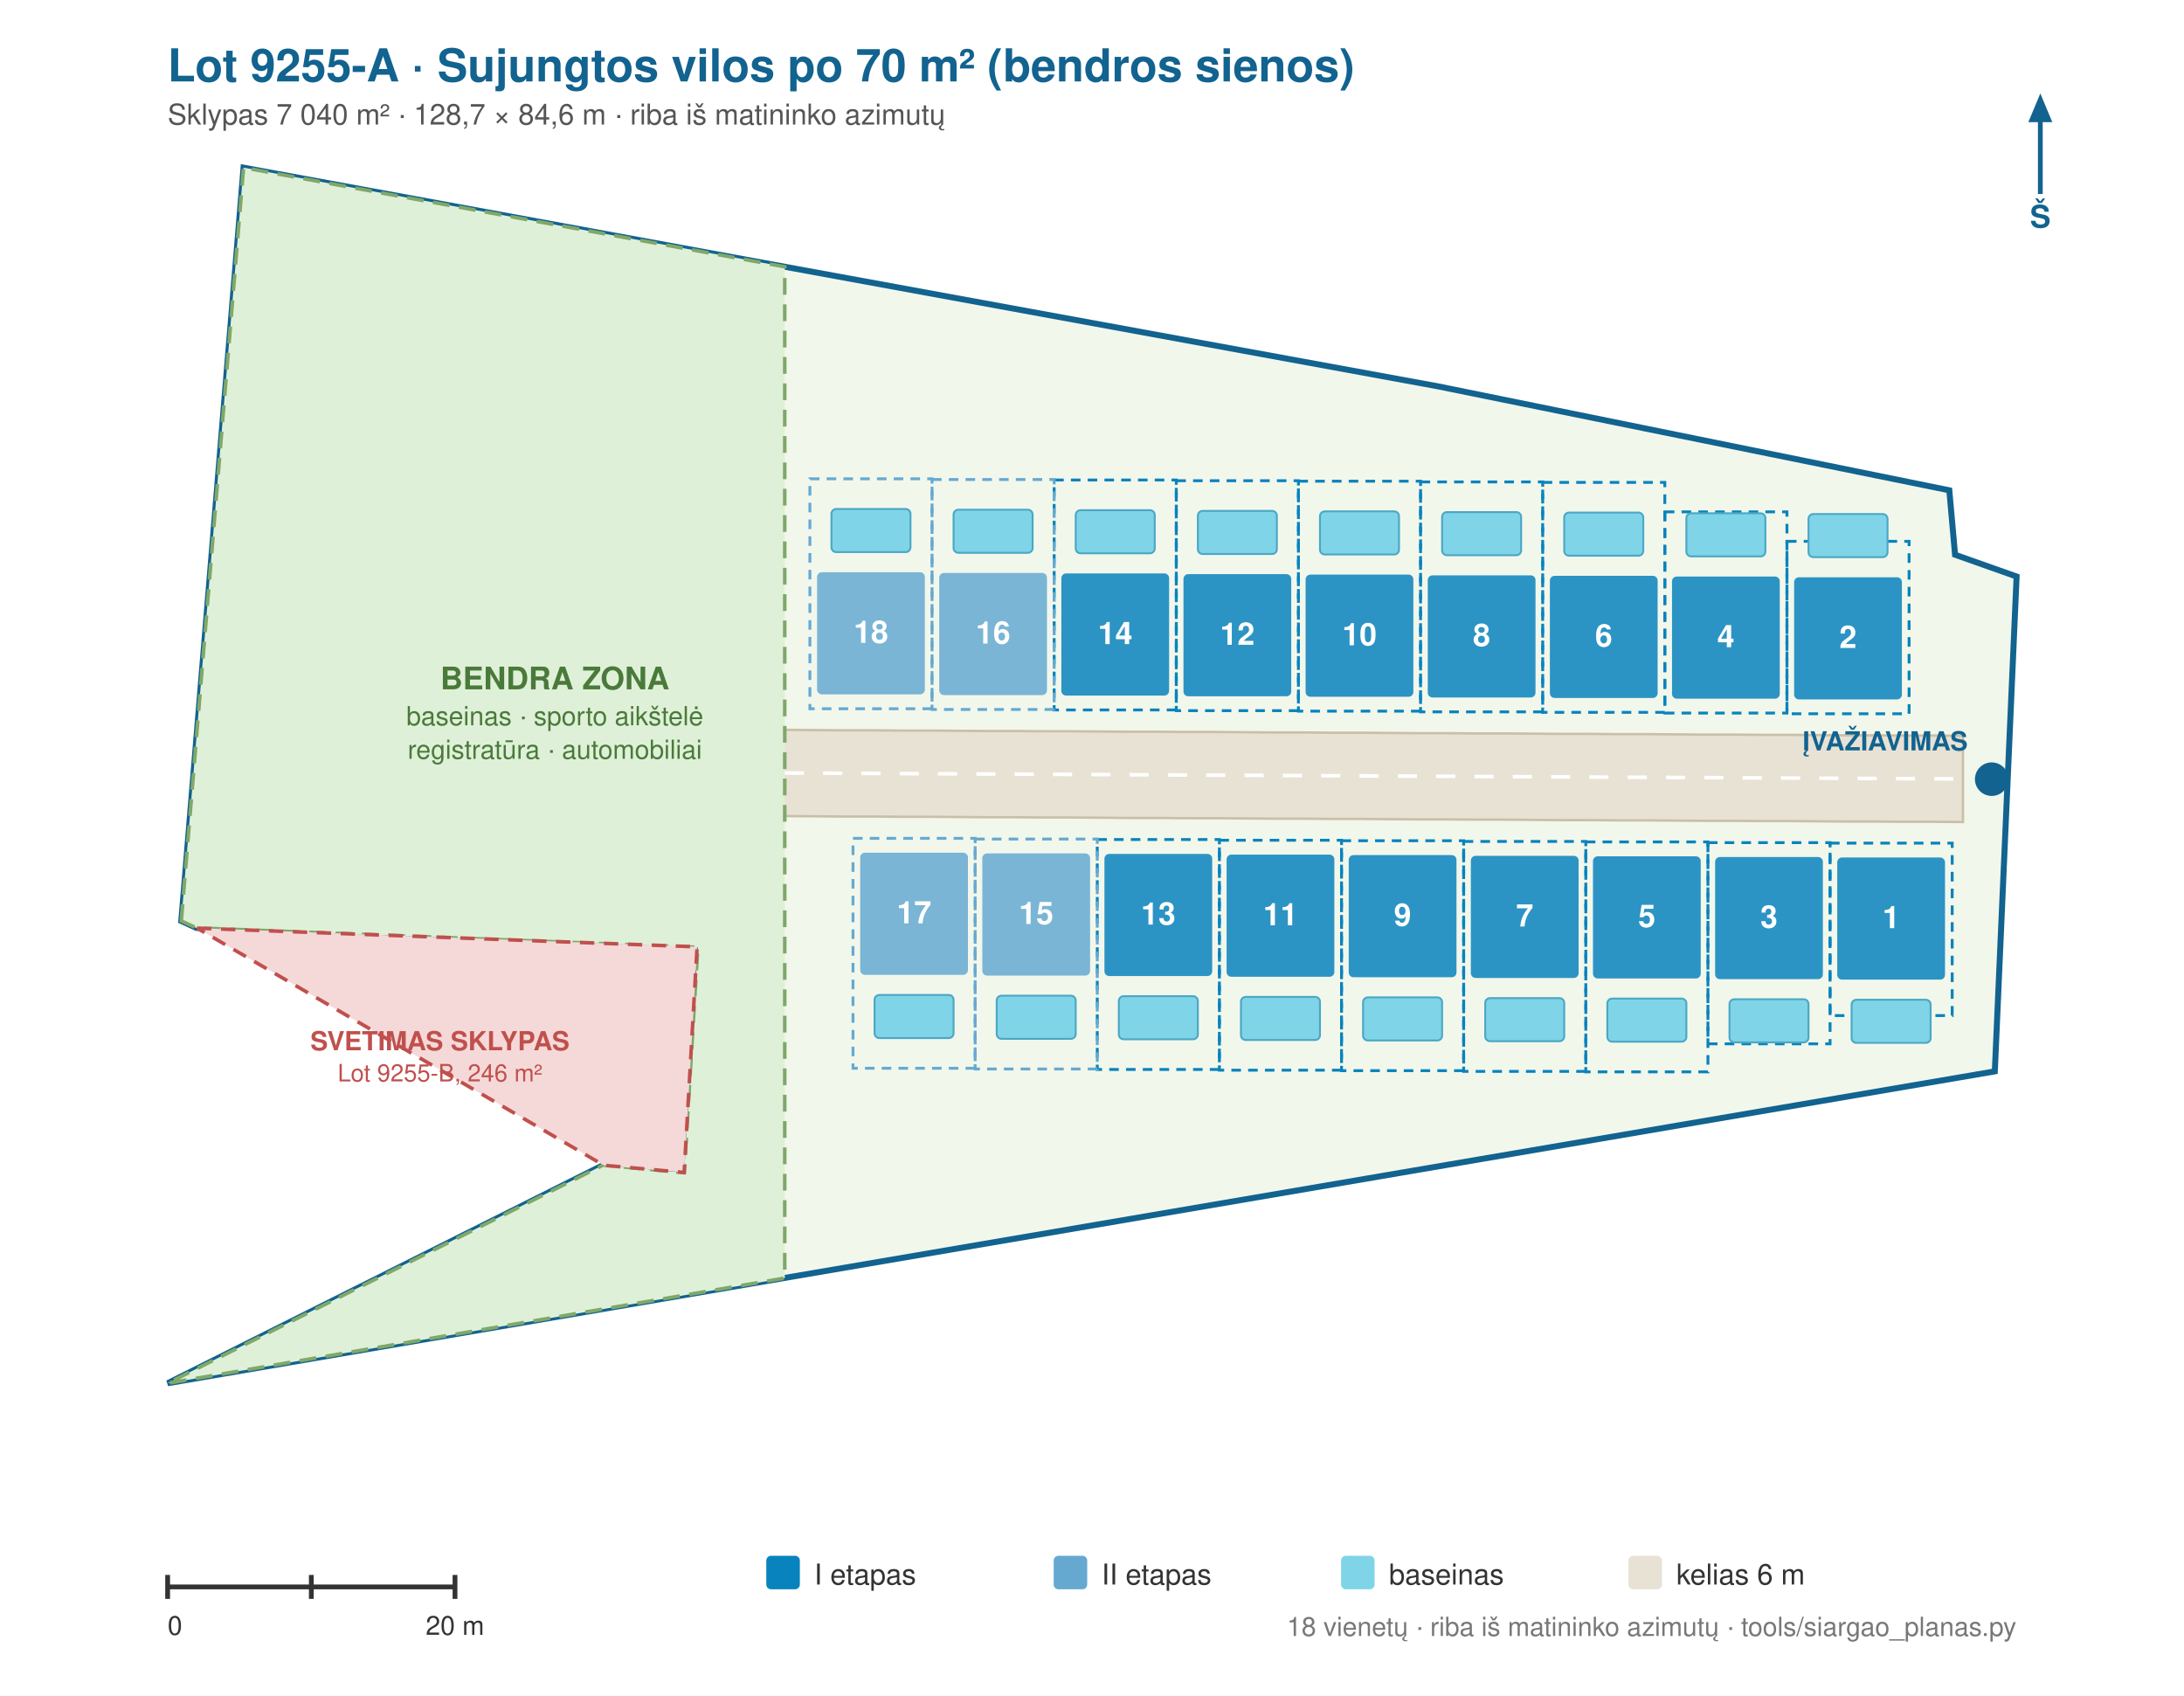
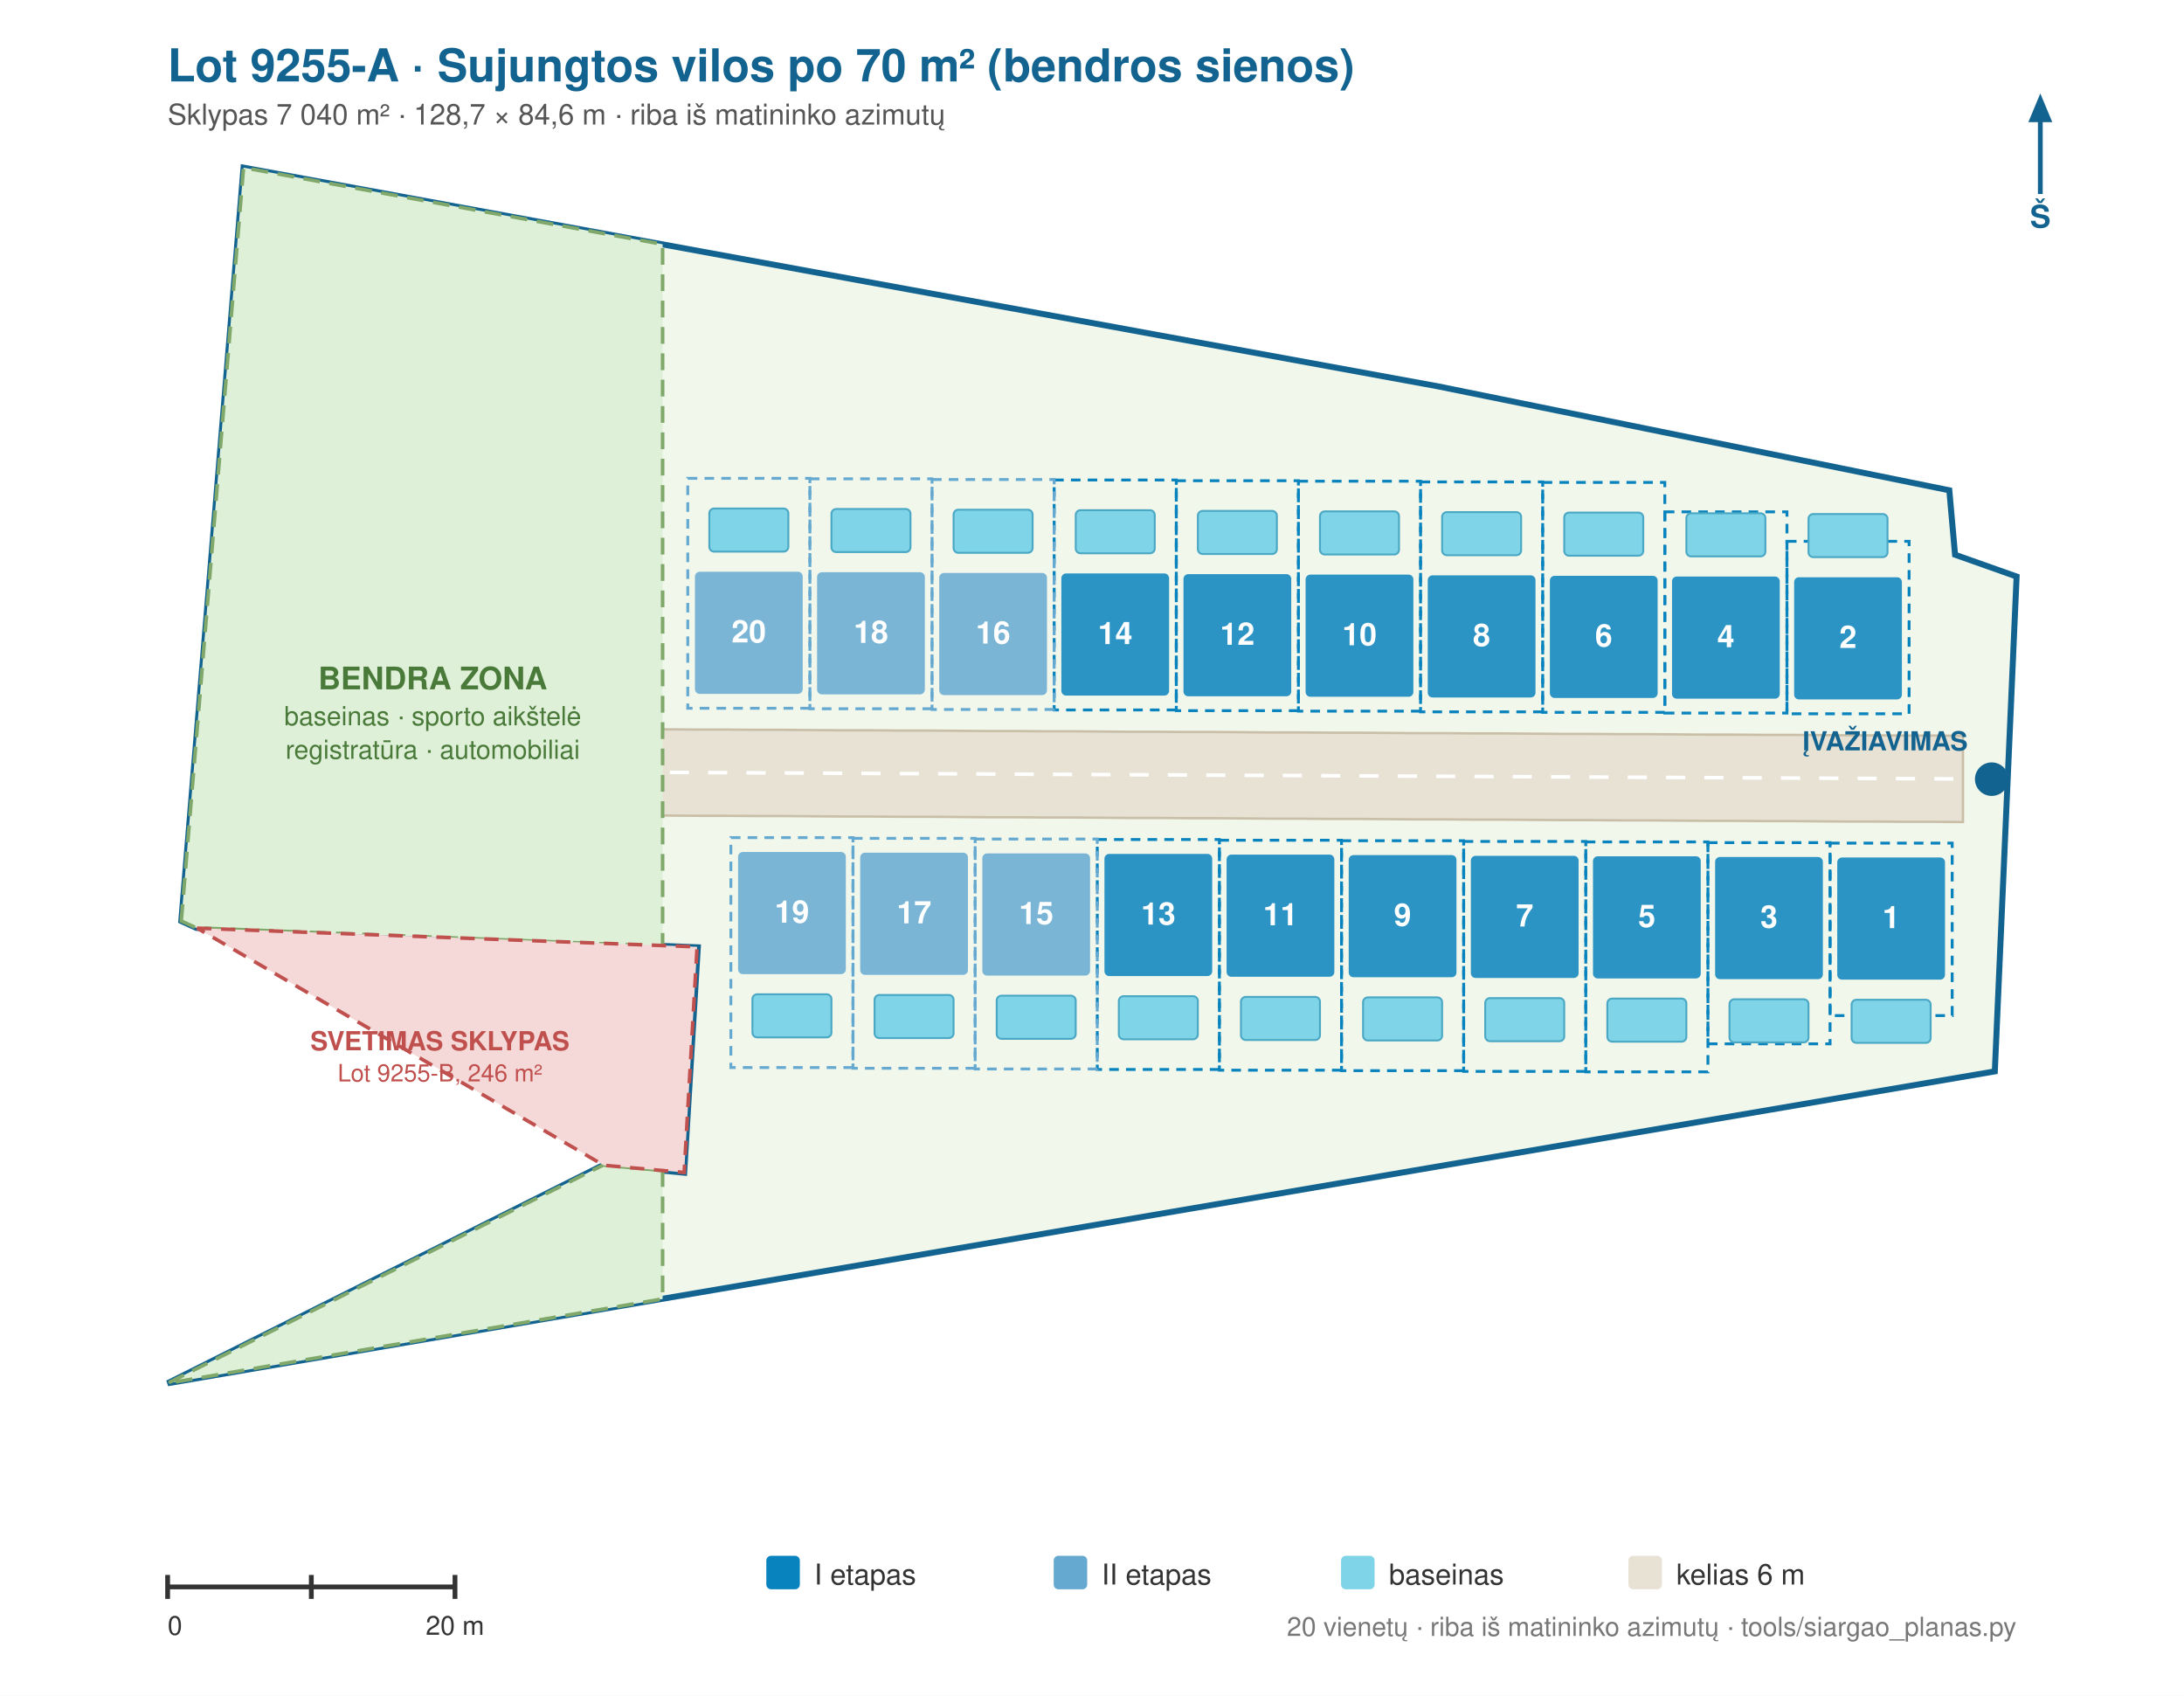
<svg xmlns="http://www.w3.org/2000/svg" width="912" height="708" viewBox="0 0 912 708" font-family="Helvetica,Arial,sans-serif">
  <rect width="912" height="708" fill="#ffffff" />
  <path d="M75.7 384.5 L101.7 70.0 L600.5 161.3 L814.0 204.7 L816.4 231.6 L842.1 240.7 L833.0 447.3 L70.0 577.5 L251.9 486.4 L285.7 489.6 L291.4 395.5 L82.0 387.4 Z" fill="#F2F7EC" stroke="#12638F" stroke-width="2.5" />
  <polygon points="87.7 303.5 99.7 303.6 111.7 303.7 123.7 303.7 135.7 303.8 147.7 303.8 159.7 303.9 171.7 304.0 183.7 304.0 195.7 304.1 207.7 304.1 219.7 304.2 231.7 304.3 243.7 304.3 255.7 304.4 267.7 304.4 279.7 304.5 291.7 304.6 303.7 304.6 315.7 304.7 327.7 304.7 339.7 304.8 351.7 304.9 363.7 304.9 375.7 305.0 387.7 305.0 399.7 305.1 411.7 305.2 423.7 305.2 435.7 305.3 447.7 305.3 459.7 305.4 471.7 305.5 483.7 305.5 495.7 305.6 507.7 305.6 519.7 305.7 531.7 305.8 543.7 305.8 555.7 305.9 567.7 305.9 579.7 306.0 591.7 306.1 603.7 306.1 615.7 306.2 627.7 306.2 639.7 306.3 651.7 306.4 663.7 306.4 675.7 306.5 687.7 306.5 699.7 306.6 711.7 306.7 723.7 306.7 735.7 306.8 747.7 306.8 759.7 306.9 771.7 307.0 783.7 307.0 795.7 307.1 807.7 307.1 819.7 307.2 819.7 343.2 807.7 343.1 795.7 343.1 783.7 343.0 771.7 343.0 759.7 342.9 747.7 342.8 735.7 342.8 723.7 342.7 711.7 342.7 699.7 342.6 687.7 342.5 675.7 342.5 663.7 342.4 651.7 342.4 639.7 342.3 627.7 342.2 615.7 342.2 603.7 342.1 591.7 342.1 579.7 342.0 567.7 341.9 555.7 341.9 543.7 341.8 531.7 341.8 519.7 341.7 507.7 341.6 495.7 341.6 483.7 341.5 471.7 341.5 459.7 341.4 447.7 341.3 435.7 341.3 423.7 341.2 411.7 341.2 399.7 341.1 387.7 341.0 375.7 341.0 363.7 340.9 351.7 340.9 339.7 340.8 327.7 340.7 315.7 340.7 303.7 340.6 291.7 340.6 279.7 340.5 267.7 340.4 255.7 340.4 243.7 340.3 231.7 340.3 219.7 340.2 207.7 340.1 195.7 340.1 183.7 340.0 171.7 340.0 159.7 339.9 147.7 339.8 135.7 339.8 123.7 339.7 111.7 339.7 99.7 339.6 87.7 339.5" fill="#E8E2D5" stroke="#C9BFA8" stroke-width="1" />
  <line x1="87.7" y1="321.5" x2="819.7" y2="325.2" stroke="#fff" stroke-width="1.5" stroke-dasharray="8 8" />
  <rect x="764.2" y="352.0" width="51.0" height="72.0" fill="none" stroke="#0983BD" stroke-width="1.2" stroke-dasharray="4 3" />
  <rect x="767.2" y="358.0" width="45.0" height="51.0" fill="#0983BD" opacity="0.85" rx="2" />
  <rect x="773.2" y="417.4" width="33.0" height="18.0" fill="#7FD4E8" stroke="#4BA8C4" stroke-width="0.8" rx="2" />
  <text x="789.7" y="387.5" font-size="13" font-weight="bold" fill="#fff" text-anchor="middle">1</text>
  <rect x="746.2" y="226.0" width="51.0" height="72.0" fill="none" stroke="#0983BD" stroke-width="1.2" stroke-dasharray="4 3" />
  <rect x="749.2" y="241.0" width="45.0" height="51.0" fill="#0983BD" opacity="0.85" rx="2" />
  <rect x="755.2" y="214.6" width="33.0" height="18.0" fill="#7FD4E8" stroke="#4BA8C4" stroke-width="0.8" rx="2" />
  <text x="771.7" y="270.5" font-size="13" font-weight="bold" fill="#fff" text-anchor="middle">2</text>
  <rect x="713.2" y="351.8" width="51.0" height="84.0" fill="none" stroke="#0983BD" stroke-width="1.2" stroke-dasharray="4 3" />
  <rect x="716.2" y="357.8" width="45.0" height="51.0" fill="#0983BD" opacity="0.85" rx="2" />
  <rect x="722.2" y="417.2" width="33.0" height="18.0" fill="#7FD4E8" stroke="#4BA8C4" stroke-width="0.8" rx="2" />
  <text x="738.7" y="387.3" font-size="13" font-weight="bold" fill="#fff" text-anchor="middle">3</text>
  <rect x="695.2" y="213.7" width="51.0" height="84.0" fill="none" stroke="#0983BD" stroke-width="1.2" stroke-dasharray="4 3" />
  <rect x="698.2" y="240.7" width="45.0" height="51.0" fill="#0983BD" opacity="0.85" rx="2" />
  <rect x="704.2" y="214.3" width="33.0" height="18.0" fill="#7FD4E8" stroke="#4BA8C4" stroke-width="0.8" rx="2" />
  <text x="720.7" y="270.2" font-size="13" font-weight="bold" fill="#fff" text-anchor="middle">4</text>
  <rect x="662.2" y="351.5" width="51.0" height="96.0" fill="none" stroke="#0983BD" stroke-width="1.2" stroke-dasharray="4 3" />
  <rect x="665.2" y="357.5" width="45.0" height="51.0" fill="#0983BD" opacity="0.85" rx="2" />
  <rect x="671.2" y="416.9" width="33.0" height="18.0" fill="#7FD4E8" stroke="#4BA8C4" stroke-width="0.8" rx="2" />
  <text x="687.7" y="387.0" font-size="13" font-weight="bold" fill="#fff" text-anchor="middle">5</text>
  <rect x="644.2" y="201.4" width="51.0" height="96.0" fill="none" stroke="#0983BD" stroke-width="1.2" stroke-dasharray="4 3" />
  <rect x="647.2" y="240.4" width="45.0" height="51.0" fill="#0983BD" opacity="0.85" rx="2" />
  <rect x="653.2" y="214.0" width="33.0" height="18.0" fill="#7FD4E8" stroke="#4BA8C4" stroke-width="0.8" rx="2" />
  <text x="669.7" y="269.9" font-size="13" font-weight="bold" fill="#fff" text-anchor="middle">6</text>
  <rect x="611.2" y="351.3" width="51.0" height="96.0" fill="none" stroke="#0983BD" stroke-width="1.2" stroke-dasharray="4 3" />
  <rect x="614.2" y="357.3" width="45.0" height="51.0" fill="#0983BD" opacity="0.85" rx="2" />
  <rect x="620.2" y="416.7" width="33.0" height="18.0" fill="#7FD4E8" stroke="#4BA8C4" stroke-width="0.8" rx="2" />
  <text x="636.7" y="386.8" font-size="13" font-weight="bold" fill="#fff" text-anchor="middle">7</text>
  <rect x="593.2" y="201.2" width="51.0" height="96.0" fill="none" stroke="#0983BD" stroke-width="1.2" stroke-dasharray="4 3" />
  <rect x="596.2" y="240.2" width="45.0" height="51.0" fill="#0983BD" opacity="0.85" rx="2" />
  <rect x="602.2" y="213.8" width="33.0" height="18.0" fill="#7FD4E8" stroke="#4BA8C4" stroke-width="0.8" rx="2" />
  <text x="618.7" y="269.7" font-size="13" font-weight="bold" fill="#fff" text-anchor="middle">8</text>
  <rect x="560.2" y="351.0" width="51.0" height="96.0" fill="none" stroke="#0983BD" stroke-width="1.2" stroke-dasharray="4 3" />
  <rect x="563.2" y="357.0" width="45.0" height="51.0" fill="#0983BD" opacity="0.85" rx="2" />
  <rect x="569.2" y="416.4" width="33.0" height="18.0" fill="#7FD4E8" stroke="#4BA8C4" stroke-width="0.8" rx="2" />
  <text x="585.7" y="386.5" font-size="13" font-weight="bold" fill="#fff" text-anchor="middle">9</text>
  <rect x="542.2" y="200.9" width="51.0" height="96.0" fill="none" stroke="#0983BD" stroke-width="1.2" stroke-dasharray="4 3" />
  <rect x="545.2" y="239.9" width="45.0" height="51.0" fill="#0983BD" opacity="0.85" rx="2" />
  <rect x="551.2" y="213.5" width="33.0" height="18.0" fill="#7FD4E8" stroke="#4BA8C4" stroke-width="0.8" rx="2" />
  <text x="567.7" y="269.4" font-size="13" font-weight="bold" fill="#fff" text-anchor="middle">10</text>
  <rect x="509.2" y="350.8" width="51.0" height="96.0" fill="none" stroke="#0983BD" stroke-width="1.2" stroke-dasharray="4 3" />
  <rect x="512.2" y="356.8" width="45.0" height="51.0" fill="#0983BD" opacity="0.85" rx="2" />
  <rect x="518.2" y="416.2" width="33.0" height="18.0" fill="#7FD4E8" stroke="#4BA8C4" stroke-width="0.8" rx="2" />
  <text x="534.7" y="386.3" font-size="13" font-weight="bold" fill="#fff" text-anchor="middle">11</text>
  <rect x="491.2" y="200.7" width="51.0" height="96.0" fill="none" stroke="#0983BD" stroke-width="1.2" stroke-dasharray="4 3" />
  <rect x="494.2" y="239.7" width="45.0" height="51.0" fill="#0983BD" opacity="0.85" rx="2" />
  <rect x="500.2" y="213.3" width="33.0" height="18.0" fill="#7FD4E8" stroke="#4BA8C4" stroke-width="0.8" rx="2" />
  <text x="516.7" y="269.2" font-size="13" font-weight="bold" fill="#fff" text-anchor="middle">12</text>
  <rect x="458.2" y="350.5" width="51.0" height="96.0" fill="none" stroke="#0983BD" stroke-width="1.2" stroke-dasharray="4 3" />
  <rect x="461.2" y="356.5" width="45.0" height="51.0" fill="#0983BD" opacity="0.85" rx="2" />
  <rect x="467.2" y="415.9" width="33.0" height="18.0" fill="#7FD4E8" stroke="#4BA8C4" stroke-width="0.8" rx="2" />
  <text x="483.7" y="386.0" font-size="13" font-weight="bold" fill="#fff" text-anchor="middle">13</text>
  <rect x="440.2" y="200.4" width="51.0" height="96.0" fill="none" stroke="#0983BD" stroke-width="1.2" stroke-dasharray="4 3" />
  <rect x="443.2" y="239.4" width="45.0" height="51.0" fill="#0983BD" opacity="0.85" rx="2" />
  <rect x="449.2" y="213.0" width="33.0" height="18.0" fill="#7FD4E8" stroke="#4BA8C4" stroke-width="0.8" rx="2" />
  <text x="465.7" y="268.9" font-size="13" font-weight="bold" fill="#fff" text-anchor="middle">14</text>
  <rect x="407.2" y="350.3" width="51.0" height="96.0" fill="none" stroke="#65A9D1" stroke-width="1.2" stroke-dasharray="4 3" />
  <rect x="410.2" y="356.3" width="45.0" height="51.0" fill="#65A9D1" opacity="0.85" rx="2" />
  <rect x="416.2" y="415.7" width="33.0" height="18.0" fill="#7FD4E8" stroke="#4BA8C4" stroke-width="0.8" rx="2" />
  <text x="432.7" y="385.8" font-size="13" font-weight="bold" fill="#fff" text-anchor="middle">15</text>
  <rect x="389.2" y="200.2" width="51.0" height="96.0" fill="none" stroke="#65A9D1" stroke-width="1.2" stroke-dasharray="4 3" />
  <rect x="392.2" y="239.2" width="45.0" height="51.0" fill="#65A9D1" opacity="0.85" rx="2" />
  <rect x="398.2" y="212.8" width="33.0" height="18.0" fill="#7FD4E8" stroke="#4BA8C4" stroke-width="0.8" rx="2" />
  <text x="414.7" y="268.7" font-size="13" font-weight="bold" fill="#fff" text-anchor="middle">16</text>
  <rect x="356.2" y="350.0" width="51.0" height="96.0" fill="none" stroke="#65A9D1" stroke-width="1.2" stroke-dasharray="4 3" />
  <rect x="359.2" y="356.0" width="45.0" height="51.0" fill="#65A9D1" opacity="0.85" rx="2" />
  <rect x="365.2" y="415.4" width="33.0" height="18.0" fill="#7FD4E8" stroke="#4BA8C4" stroke-width="0.8" rx="2" />
  <text x="381.7" y="385.5" font-size="13" font-weight="bold" fill="#fff" text-anchor="middle">17</text>
  <rect x="338.2" y="199.9" width="51.0" height="96.0" fill="none" stroke="#65A9D1" stroke-width="1.2" stroke-dasharray="4 3" />
  <rect x="341.2" y="238.9" width="45.0" height="51.0" fill="#65A9D1" opacity="0.85" rx="2" />
  <rect x="347.2" y="212.5" width="33.0" height="18.0" fill="#7FD4E8" stroke="#4BA8C4" stroke-width="0.8" rx="2" />
  <text x="363.7" y="268.4" font-size="13" font-weight="bold" fill="#fff" text-anchor="middle">18</text>
-   <path d="M75.7 384.5 L101.7 70.0 L327.7 111.4 L327.7 533.6 L70.0 577.5 L251.9 486.4 L285.7 489.6 L291.4 395.5 L82.0 387.4 Z" fill="#DFF0D8" stroke="#7FA86A" stroke-width="1.5" stroke-dasharray="7 4" />
-   <text x="231.7" y="287.8" font-size="13" fill="#4A7A3A" font-weight="bold" text-anchor="middle">BENDRA ZONA</text>
-   <text x="231.7" y="302.8" font-size="11" fill="#4A7A3A" text-anchor="middle">baseinas · sporto aikštelė</text>
-   <text x="231.7" y="316.8" font-size="11" fill="#4A7A3A" text-anchor="middle">registratūra · automobiliai</text>
+   <rect x="305.2" y="349.7" width="51.0" height="96.0" fill="none" stroke="#65A9D1" stroke-width="1.2" stroke-dasharray="4 3" />
+   <rect x="308.2" y="355.7" width="45.0" height="51.0" fill="#65A9D1" opacity="0.85" rx="2" />
+   <rect x="314.2" y="415.1" width="33.0" height="18.0" fill="#7FD4E8" stroke="#4BA8C4" stroke-width="0.8" rx="2" />
+   <text x="330.7" y="385.2" font-size="13" font-weight="bold" fill="#fff" text-anchor="middle">19</text>
+   <rect x="287.2" y="199.7" width="51.0" height="96.0" fill="none" stroke="#65A9D1" stroke-width="1.2" stroke-dasharray="4 3" />
+   <rect x="290.2" y="238.7" width="45.0" height="51.0" fill="#65A9D1" opacity="0.85" rx="2" />
+   <rect x="296.2" y="212.3" width="33.0" height="18.0" fill="#7FD4E8" stroke="#4BA8C4" stroke-width="0.8" rx="2" />
+   <text x="312.7" y="268.2" font-size="13" font-weight="bold" fill="#fff" text-anchor="middle">20</text>
+   <path d="M75.7 384.5 L101.7 70.0 L276.7 102.0 L276.7 542.3 L70.0 577.5 L251.9 486.4 L276.7 488.7 L276.7 395.0 L82.0 387.4 Z" fill="#DFF0D8" stroke="#7FA86A" stroke-width="1.5" stroke-dasharray="7 4" />
+   <text x="180.7" y="287.8" font-size="13" fill="#4A7A3A" font-weight="bold" text-anchor="middle">BENDRA ZONA</text>
+   <text x="180.7" y="302.8" font-size="11" fill="#4A7A3A" text-anchor="middle">baseinas · sporto aikštelė</text>
+   <text x="180.7" y="316.8" font-size="11" fill="#4A7A3A" text-anchor="middle">registratūra · automobiliai</text>
  <path d="M82.3 387.5 L291.1 395.3 L285.7 489.5 L252.1 486.5 Z" fill="#F5D9D9" stroke="#C0504D" stroke-width="1.5" stroke-dasharray="6 4" />
  <text x="183.7" y="438.5" font-size="11" fill="#C0504D" text-anchor="middle" font-weight="bold">SVETIMAS SKLYPAS</text>
  <text x="183.7" y="451.5" font-size="10" fill="#C0504D" text-anchor="middle">Lot 9255-B, 246 m²</text>
  <circle cx="831.7" cy="325.3" r="7" fill="#12638F" />
  <text x="821.7" y="313.3" font-size="11" fill="#12638F" font-weight="bold" text-anchor="end">ĮVAŽIAVIMAS</text>
  <g transform="translate(852,55)">
    <line x1="0" y1="26" x2="0" y2="-10" stroke="#12638F" stroke-width="2" />
    <polygon points="0,-16 -5,-4 5,-4" fill="#12638F" />
    <text x="0" y="40" font-size="13" fill="#12638F" text-anchor="middle" font-weight="bold">Š</text>
  </g>
  <line x1="70" y1="662.533" x2="190.0" y2="662.533" stroke="#333" stroke-width="2" />
  <line x1="70.0" y1="657.533" x2="70.0" y2="667.533" stroke="#333" stroke-width="2" />
  <line x1="130.0" y1="657.533" x2="130.0" y2="667.533" stroke="#333" stroke-width="2" />
  <line x1="190.0" y1="657.533" x2="190.0" y2="667.533" stroke="#333" stroke-width="2" />
  <text x="70" y="682.533" font-size="11" fill="#333">0</text>
  <text x="190.0" y="682.533" font-size="11" fill="#333" text-anchor="middle">20 m</text>
  <text x="70" y="34" font-size="19" font-weight="bold" fill="#12638F">Lot 9255-A · Sujungtos vilos po 70 m² (bendros sienos)</text>
  <text x="70" y="52" font-size="12" fill="#555">Sklypas 7 040 m² · 128,7 × 84,6 m · riba iš matininko azimutų</text>
  <rect x="320" y="649.533" width="14" height="14" fill="#0983BD" rx="2" />
  <text x="340" y="661.533" font-size="12" fill="#333">I etapas</text>
  <rect x="440" y="649.533" width="14" height="14" fill="#65A9D1" rx="2" />
  <text x="460" y="661.533" font-size="12" fill="#333">II etapas</text>
  <rect x="560" y="649.533" width="14" height="14" fill="#7FD4E8" rx="2" />
  <text x="580" y="661.533" font-size="12" fill="#333">baseinas</text>
  <rect x="680" y="649.533" width="14" height="14" fill="#E8E2D5" rx="2" />
  <text x="700" y="661.533" font-size="12" fill="#333">kelias 6 m</text>
-   <text x="842" y="683" font-size="11" fill="#777" text-anchor="end">18 vienetų · riba iš matininko azimutų · tools/siargao_planas.py</text>
+   <text x="842" y="683" font-size="11" fill="#777" text-anchor="end">20 vienetų · riba iš matininko azimutų · tools/siargao_planas.py</text>
</svg>
